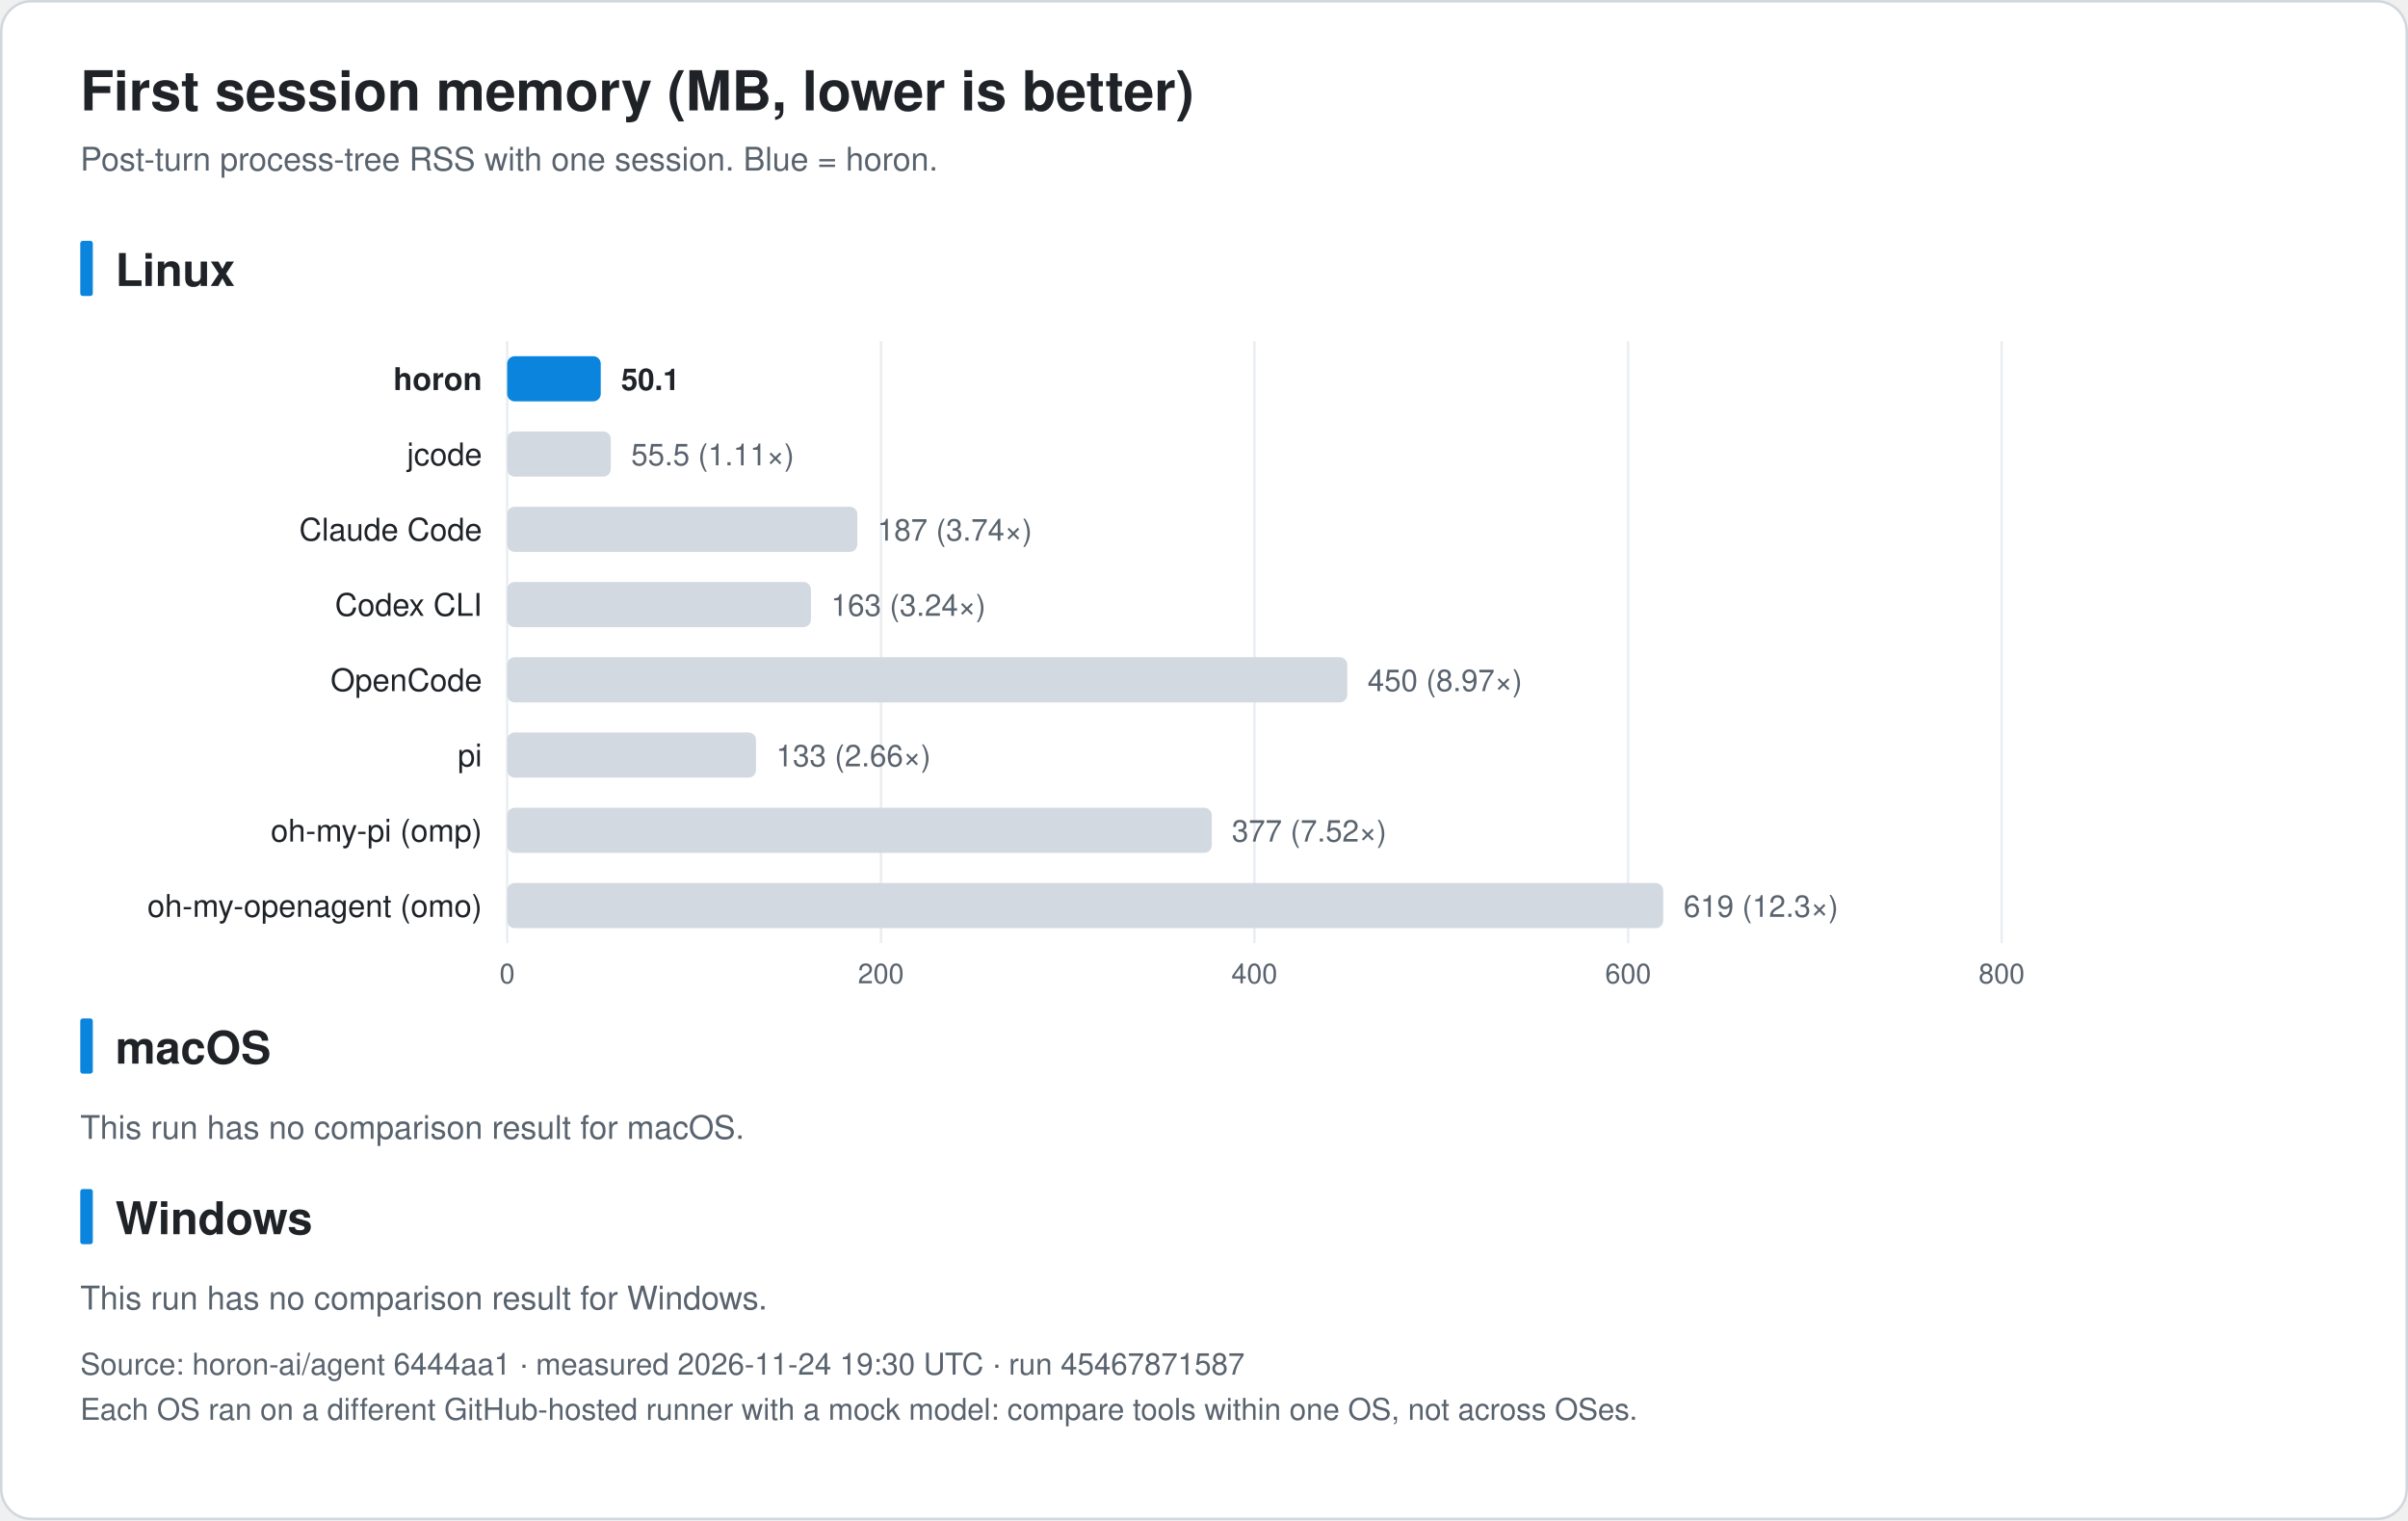
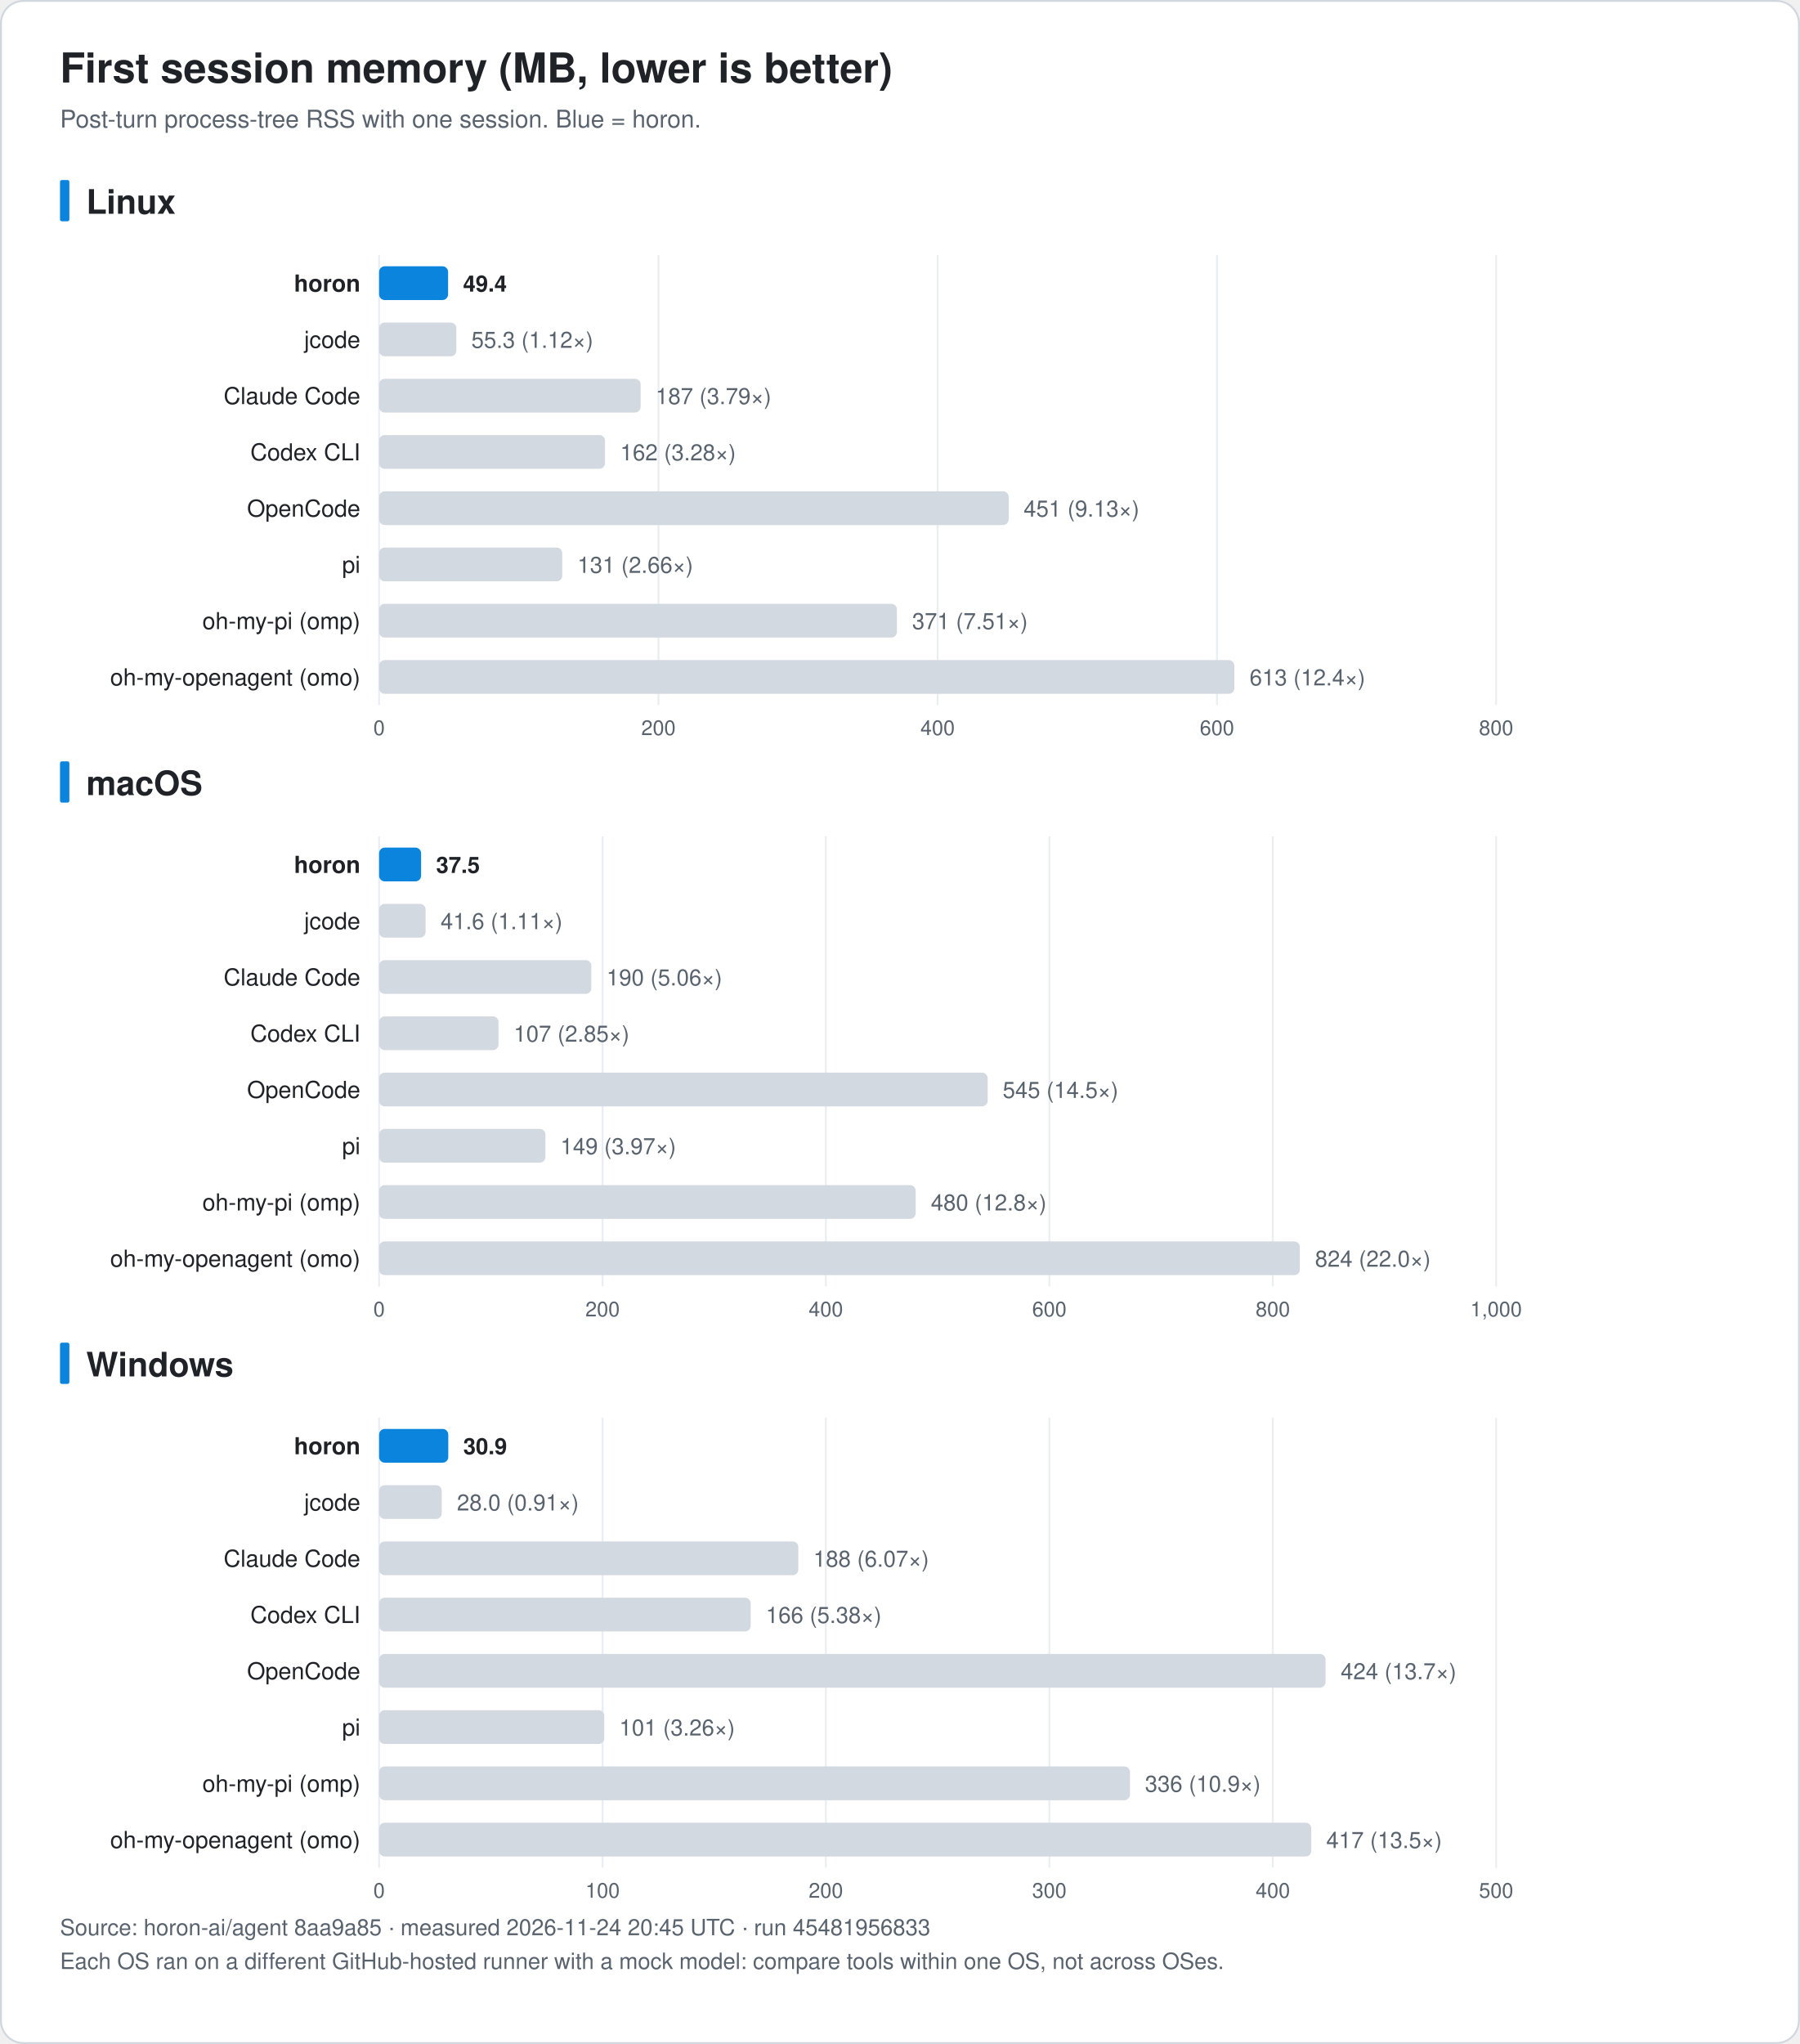
- <svg xmlns="http://www.w3.org/2000/svg" width="960" height="606" viewBox="0 0 960 606" font-family="-apple-system, BlinkMacSystemFont, 'Segoe UI', 'Noto Sans KR', 'Apple SD Gothic Neo', Helvetica, Arial, sans-serif" role="img">
-   <rect x="0.5" y="0.5" width="959" height="605" rx="12" fill="#ffffff" stroke="#d0d7de" />
+ <svg xmlns="http://www.w3.org/2000/svg" width="960" height="1090" viewBox="0 0 960 1090" font-family="-apple-system, BlinkMacSystemFont, 'Segoe UI', 'Noto Sans KR', 'Apple SD Gothic Neo', Helvetica, Arial, sans-serif" role="img">
+   <rect x="0.5" y="0.5" width="959" height="1089" rx="12" fill="#ffffff" stroke="#d0d7de" />
  <text x="32.0" y="44.0" font-size="22" fill="#1f2328" text-anchor="start" font-weight="bold">First session memory (MB, lower is better)</text>
  <text x="32.0" y="68.0" font-size="13" fill="#59636e" text-anchor="start" font-weight="normal">Post-turn process-tree RSS with one session. Blue = horon.</text>
  <rect x="32" y="96.0" width="5" height="22" rx="1" fill="#0b84de" />
  <text x="46.0" y="114.0" font-size="18" fill="#1f2328" text-anchor="start" font-weight="bold">Linux</text>
  <line x1="202.2" y1="136.0" x2="202.2" y2="376.0" stroke="#eaeef2" />
  <text x="202.2" y="392.0" font-size="11" fill="#59636e" text-anchor="middle" font-weight="normal">0</text>
  <line x1="351.2" y1="136.0" x2="351.2" y2="376.0" stroke="#eaeef2" />
  <text x="351.2" y="392.0" font-size="11" fill="#59636e" text-anchor="middle" font-weight="normal">200</text>
  <line x1="500.1" y1="136.0" x2="500.1" y2="376.0" stroke="#eaeef2" />
  <text x="500.1" y="392.0" font-size="11" fill="#59636e" text-anchor="middle" font-weight="normal">400</text>
  <line x1="649.1" y1="136.0" x2="649.1" y2="376.0" stroke="#eaeef2" />
  <text x="649.1" y="392.0" font-size="11" fill="#59636e" text-anchor="middle" font-weight="normal">600</text>
  <line x1="798.0" y1="136.0" x2="798.0" y2="376.0" stroke="#eaeef2" />
  <text x="798.0" y="392.0" font-size="11" fill="#59636e" text-anchor="middle" font-weight="normal">800</text>
  <text x="192.2" y="155.5" font-size="12.5" fill="#1f2328" text-anchor="end" font-weight="bold">horon</text>
-   <rect x="202.2" y="142.0" width="37.3" height="18" rx="3" fill="#0b84de" />
-   <text x="247.6" y="155.5" font-size="12" fill="#1f2328" text-anchor="start" font-weight="bold">50.1</text>
+   <rect x="202.2" y="142.0" width="36.8" height="18" rx="3" fill="#0b84de" />
+   <text x="247.0" y="155.5" font-size="12" fill="#1f2328" text-anchor="start" font-weight="bold">49.4</text>
  <text x="192.2" y="185.5" font-size="12.5" fill="#1f2328" text-anchor="end" font-weight="normal">jcode</text>
-   <rect x="202.2" y="172.0" width="41.3" height="18" rx="3" fill="#d3d9e1" />
-   <text x="251.6" y="185.5" font-size="12" fill="#59636e" text-anchor="start" font-weight="normal">55.5 (1.11×)</text>
+   <rect x="202.2" y="172.0" width="41.2" height="18" rx="3" fill="#d3d9e1" />
+   <text x="251.4" y="185.5" font-size="12" fill="#59636e" text-anchor="start" font-weight="normal">55.3 (1.12×)</text>
  <text x="192.2" y="215.5" font-size="12.5" fill="#1f2328" text-anchor="end" font-weight="normal">Claude Code</text>
-   <rect x="202.2" y="202.0" width="139.6" height="18" rx="3" fill="#d3d9e1" />
-   <text x="349.8" y="215.5" font-size="12" fill="#59636e" text-anchor="start" font-weight="normal">187 (3.74×)</text>
+   <rect x="202.2" y="202.0" width="139.5" height="18" rx="3" fill="#d3d9e1" />
+   <text x="349.7" y="215.5" font-size="12" fill="#59636e" text-anchor="start" font-weight="normal">187 (3.79×)</text>
  <text x="192.2" y="245.5" font-size="12.5" fill="#1f2328" text-anchor="end" font-weight="normal">Codex CLI</text>
-   <rect x="202.2" y="232.0" width="121.1" height="18" rx="3" fill="#d3d9e1" />
-   <text x="331.3" y="245.5" font-size="12" fill="#59636e" text-anchor="start" font-weight="normal">163 (3.24×)</text>
+   <rect x="202.2" y="232.0" width="120.5" height="18" rx="3" fill="#d3d9e1" />
+   <text x="330.8" y="245.5" font-size="12" fill="#59636e" text-anchor="start" font-weight="normal">162 (3.28×)</text>
  <text x="192.2" y="275.5" font-size="12.5" fill="#1f2328" text-anchor="end" font-weight="normal">OpenCode</text>
-   <rect x="202.2" y="262.0" width="334.9" height="18" rx="3" fill="#d3d9e1" />
-   <text x="545.2" y="275.5" font-size="12" fill="#59636e" text-anchor="start" font-weight="normal">450 (8.97×)</text>
+   <rect x="202.2" y="262.0" width="335.8" height="18" rx="3" fill="#d3d9e1" />
+   <text x="546.0" y="275.5" font-size="12" fill="#59636e" text-anchor="start" font-weight="normal">451 (9.13×)</text>
  <text x="192.2" y="305.5" font-size="12.5" fill="#1f2328" text-anchor="end" font-weight="normal">pi</text>
-   <rect x="202.2" y="292.0" width="99.2" height="18" rx="3" fill="#d3d9e1" />
-   <text x="309.4" y="305.5" font-size="12" fill="#59636e" text-anchor="start" font-weight="normal">133 (2.66×)</text>
+   <rect x="202.2" y="292.0" width="97.7" height="18" rx="3" fill="#d3d9e1" />
+   <text x="308.0" y="305.5" font-size="12" fill="#59636e" text-anchor="start" font-weight="normal">131 (2.66×)</text>
  <text x="192.2" y="335.5" font-size="12.5" fill="#1f2328" text-anchor="end" font-weight="normal">oh-my-pi (omp)</text>
-   <rect x="202.2" y="322.0" width="280.9" height="18" rx="3" fill="#d3d9e1" />
-   <text x="491.1" y="335.5" font-size="12" fill="#59636e" text-anchor="start" font-weight="normal">377 (7.52×)</text>
+   <rect x="202.2" y="322.0" width="276.2" height="18" rx="3" fill="#d3d9e1" />
+   <text x="486.5" y="335.5" font-size="12" fill="#59636e" text-anchor="start" font-weight="normal">371 (7.51×)</text>
  <text x="192.2" y="365.5" font-size="12.5" fill="#1f2328" text-anchor="end" font-weight="normal">oh-my-openagent (omo)</text>
-   <rect x="202.2" y="352.0" width="460.9" height="18" rx="3" fill="#d3d9e1" />
-   <text x="671.2" y="365.5" font-size="12" fill="#59636e" text-anchor="start" font-weight="normal">619 (12.3×)</text>
+   <rect x="202.2" y="352.0" width="456.2" height="18" rx="3" fill="#d3d9e1" />
+   <text x="666.5" y="365.5" font-size="12" fill="#59636e" text-anchor="start" font-weight="normal">613 (12.4×)</text>
  <rect x="32" y="406.0" width="5" height="22" rx="1" fill="#0b84de" />
  <text x="46.0" y="424.0" font-size="18" fill="#1f2328" text-anchor="start" font-weight="bold">macOS</text>
-   <text x="32.0" y="454.0" font-size="13" fill="#59636e" text-anchor="start" font-weight="normal">This run has no comparison result for macOS.</text>
-   <rect x="32" y="474.0" width="5" height="22" rx="1" fill="#0b84de" />
-   <text x="46.0" y="492.0" font-size="18" fill="#1f2328" text-anchor="start" font-weight="bold">Windows</text>
-   <text x="32.0" y="522.0" font-size="13" fill="#59636e" text-anchor="start" font-weight="normal">This run has no comparison result for Windows.</text>
-   <text x="32.0" y="548.0" font-size="12" fill="#59636e" text-anchor="start" font-weight="normal">Source: horon-ai/agent 6444aa1 · measured 2026-11-24 19:30 UTC · run 45467871587</text>
-   <text x="32.0" y="566.0" font-size="12" fill="#59636e" text-anchor="start" font-weight="normal">Each OS ran on a different GitHub-hosted runner with a mock model: compare tools within one OS, not across OSes.</text>
+   <line x1="202.2" y1="446.0" x2="202.2" y2="686.0" stroke="#eaeef2" />
+   <text x="202.2" y="702.0" font-size="11" fill="#59636e" text-anchor="middle" font-weight="normal">0</text>
+   <line x1="321.4" y1="446.0" x2="321.4" y2="686.0" stroke="#eaeef2" />
+   <text x="321.4" y="702.0" font-size="11" fill="#59636e" text-anchor="middle" font-weight="normal">200</text>
+   <line x1="440.5" y1="446.0" x2="440.5" y2="686.0" stroke="#eaeef2" />
+   <text x="440.5" y="702.0" font-size="11" fill="#59636e" text-anchor="middle" font-weight="normal">400</text>
+   <line x1="559.7" y1="446.0" x2="559.7" y2="686.0" stroke="#eaeef2" />
+   <text x="559.7" y="702.0" font-size="11" fill="#59636e" text-anchor="middle" font-weight="normal">600</text>
+   <line x1="678.9" y1="446.0" x2="678.9" y2="686.0" stroke="#eaeef2" />
+   <text x="678.9" y="702.0" font-size="11" fill="#59636e" text-anchor="middle" font-weight="normal">800</text>
+   <line x1="798.0" y1="446.0" x2="798.0" y2="686.0" stroke="#eaeef2" />
+   <text x="798.0" y="702.0" font-size="11" fill="#59636e" text-anchor="middle" font-weight="normal">1,000</text>
+   <text x="192.2" y="465.5" font-size="12.5" fill="#1f2328" text-anchor="end" font-weight="bold">horon</text>
+   <rect x="202.2" y="452.0" width="22.4" height="18" rx="3" fill="#0b84de" />
+   <text x="232.6" y="465.5" font-size="12" fill="#1f2328" text-anchor="start" font-weight="bold">37.5</text>
+   <text x="192.2" y="495.5" font-size="12.5" fill="#1f2328" text-anchor="end" font-weight="normal">jcode</text>
+   <rect x="202.2" y="482.0" width="24.8" height="18" rx="3" fill="#d3d9e1" />
+   <text x="235.0" y="495.5" font-size="12" fill="#59636e" text-anchor="start" font-weight="normal">41.6 (1.11×)</text>
+   <text x="192.2" y="525.5" font-size="12.5" fill="#1f2328" text-anchor="end" font-weight="normal">Claude Code</text>
+   <rect x="202.2" y="512.0" width="113.2" height="18" rx="3" fill="#d3d9e1" />
+   <text x="323.5" y="525.5" font-size="12" fill="#59636e" text-anchor="start" font-weight="normal">190 (5.06×)</text>
+   <text x="192.2" y="555.5" font-size="12.5" fill="#1f2328" text-anchor="end" font-weight="normal">Codex CLI</text>
+   <rect x="202.2" y="542.0" width="63.7" height="18" rx="3" fill="#d3d9e1" />
+   <text x="274.0" y="555.5" font-size="12" fill="#59636e" text-anchor="start" font-weight="normal">107 (2.85×)</text>
+   <text x="192.2" y="585.5" font-size="12.5" fill="#1f2328" text-anchor="end" font-weight="normal">OpenCode</text>
+   <rect x="202.2" y="572.0" width="324.6" height="18" rx="3" fill="#d3d9e1" />
+   <text x="534.8" y="585.5" font-size="12" fill="#59636e" text-anchor="start" font-weight="normal">545 (14.5×)</text>
+   <text x="192.2" y="615.5" font-size="12.5" fill="#1f2328" text-anchor="end" font-weight="normal">pi</text>
+   <rect x="202.2" y="602.0" width="88.7" height="18" rx="3" fill="#d3d9e1" />
+   <text x="298.9" y="615.5" font-size="12" fill="#59636e" text-anchor="start" font-weight="normal">149 (3.97×)</text>
+   <text x="192.2" y="645.5" font-size="12.5" fill="#1f2328" text-anchor="end" font-weight="normal">oh-my-pi (omp)</text>
+   <rect x="202.2" y="632.0" width="286.2" height="18" rx="3" fill="#d3d9e1" />
+   <text x="496.5" y="645.5" font-size="12" fill="#59636e" text-anchor="start" font-weight="normal">480 (12.8×)</text>
+   <text x="192.2" y="675.5" font-size="12.5" fill="#1f2328" text-anchor="end" font-weight="normal">oh-my-openagent (omo)</text>
+   <rect x="202.2" y="662.0" width="491.1" height="18" rx="3" fill="#d3d9e1" />
+   <text x="701.4" y="675.5" font-size="12" fill="#59636e" text-anchor="start" font-weight="normal">824 (22.0×)</text>
+   <rect x="32" y="716.0" width="5" height="22" rx="1" fill="#0b84de" />
+   <text x="46.0" y="734.0" font-size="18" fill="#1f2328" text-anchor="start" font-weight="bold">Windows</text>
+   <line x1="202.2" y1="756.0" x2="202.2" y2="996.0" stroke="#eaeef2" />
+   <text x="202.2" y="1012.0" font-size="11" fill="#59636e" text-anchor="middle" font-weight="normal">0</text>
+   <line x1="321.4" y1="756.0" x2="321.4" y2="996.0" stroke="#eaeef2" />
+   <text x="321.4" y="1012.0" font-size="11" fill="#59636e" text-anchor="middle" font-weight="normal">100</text>
+   <line x1="440.5" y1="756.0" x2="440.5" y2="996.0" stroke="#eaeef2" />
+   <text x="440.5" y="1012.0" font-size="11" fill="#59636e" text-anchor="middle" font-weight="normal">200</text>
+   <line x1="559.7" y1="756.0" x2="559.7" y2="996.0" stroke="#eaeef2" />
+   <text x="559.7" y="1012.0" font-size="11" fill="#59636e" text-anchor="middle" font-weight="normal">300</text>
+   <line x1="678.9" y1="756.0" x2="678.9" y2="996.0" stroke="#eaeef2" />
+   <text x="678.9" y="1012.0" font-size="11" fill="#59636e" text-anchor="middle" font-weight="normal">400</text>
+   <line x1="798.0" y1="756.0" x2="798.0" y2="996.0" stroke="#eaeef2" />
+   <text x="798.0" y="1012.0" font-size="11" fill="#59636e" text-anchor="middle" font-weight="normal">500</text>
+   <text x="192.2" y="775.5" font-size="12.5" fill="#1f2328" text-anchor="end" font-weight="bold">horon</text>
+   <rect x="202.2" y="762.0" width="36.9" height="18" rx="3" fill="#0b84de" />
+   <text x="247.1" y="775.5" font-size="12" fill="#1f2328" text-anchor="start" font-weight="bold">30.9</text>
+   <text x="192.2" y="805.5" font-size="12.5" fill="#1f2328" text-anchor="end" font-weight="normal">jcode</text>
+   <rect x="202.2" y="792.0" width="33.4" height="18" rx="3" fill="#d3d9e1" />
+   <text x="243.7" y="805.5" font-size="12" fill="#59636e" text-anchor="start" font-weight="normal">28.0 (0.91×)</text>
+   <text x="192.2" y="835.5" font-size="12.5" fill="#1f2328" text-anchor="end" font-weight="normal">Claude Code</text>
+   <rect x="202.2" y="822.0" width="223.6" height="18" rx="3" fill="#d3d9e1" />
+   <text x="433.8" y="835.5" font-size="12" fill="#59636e" text-anchor="start" font-weight="normal">188 (6.07×)</text>
+   <text x="192.2" y="865.5" font-size="12.5" fill="#1f2328" text-anchor="end" font-weight="normal">Codex CLI</text>
+   <rect x="202.2" y="852.0" width="198.2" height="18" rx="3" fill="#d3d9e1" />
+   <text x="408.5" y="865.5" font-size="12" fill="#59636e" text-anchor="start" font-weight="normal">166 (5.38×)</text>
+   <text x="192.2" y="895.5" font-size="12.5" fill="#1f2328" text-anchor="end" font-weight="normal">OpenCode</text>
+   <rect x="202.2" y="882.0" width="504.8" height="18" rx="3" fill="#d3d9e1" />
+   <text x="715.1" y="895.5" font-size="12" fill="#59636e" text-anchor="start" font-weight="normal">424 (13.7×)</text>
+   <text x="192.2" y="925.5" font-size="12.5" fill="#1f2328" text-anchor="end" font-weight="normal">pi</text>
+   <rect x="202.2" y="912.0" width="120.1" height="18" rx="3" fill="#d3d9e1" />
+   <text x="330.3" y="925.5" font-size="12" fill="#59636e" text-anchor="start" font-weight="normal">101 (3.26×)</text>
+   <text x="192.2" y="955.5" font-size="12.5" fill="#1f2328" text-anchor="end" font-weight="normal">oh-my-pi (omp)</text>
+   <rect x="202.2" y="942.0" width="400.5" height="18" rx="3" fill="#d3d9e1" />
+   <text x="610.7" y="955.5" font-size="12" fill="#59636e" text-anchor="start" font-weight="normal">336 (10.9×)</text>
+   <text x="192.2" y="985.5" font-size="12.5" fill="#1f2328" text-anchor="end" font-weight="normal">oh-my-openagent (omo)</text>
+   <rect x="202.2" y="972.0" width="497.2" height="18" rx="3" fill="#d3d9e1" />
+   <text x="707.4" y="985.5" font-size="12" fill="#59636e" text-anchor="start" font-weight="normal">417 (13.5×)</text>
+   <text x="32.0" y="1032.0" font-size="12" fill="#59636e" text-anchor="start" font-weight="normal">Source: horon-ai/agent 8aa9a85 · measured 2026-11-24 20:45 UTC · run 45481956833</text>
+   <text x="32.0" y="1050.0" font-size="12" fill="#59636e" text-anchor="start" font-weight="normal">Each OS ran on a different GitHub-hosted runner with a mock model: compare tools within one OS, not across OSes.</text>
</svg>
